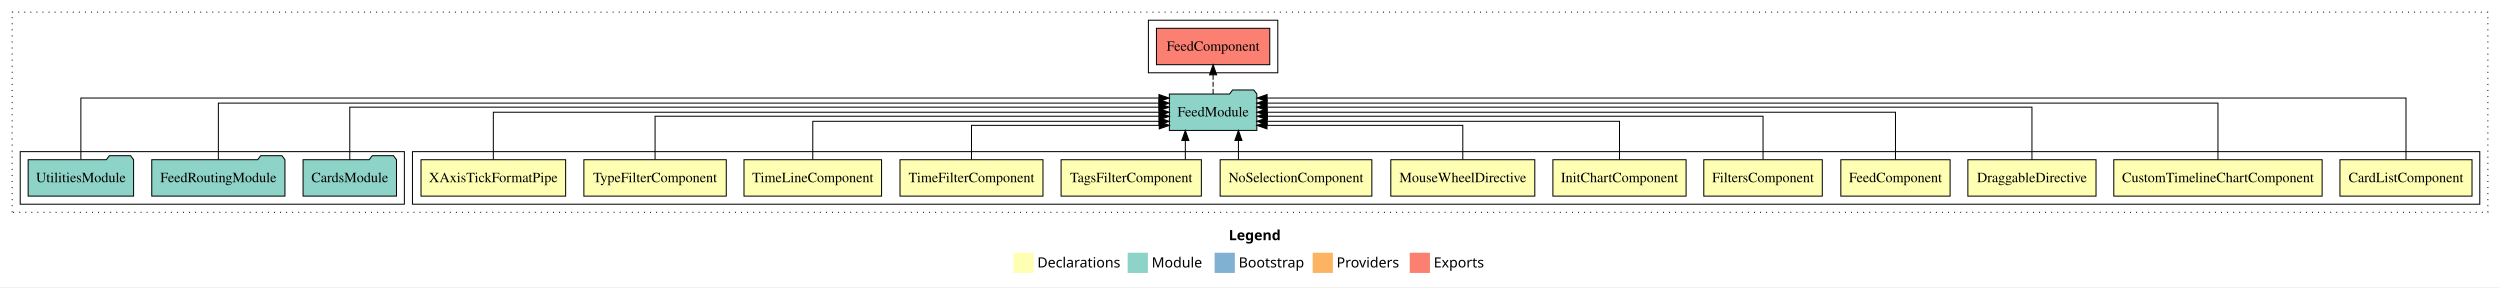
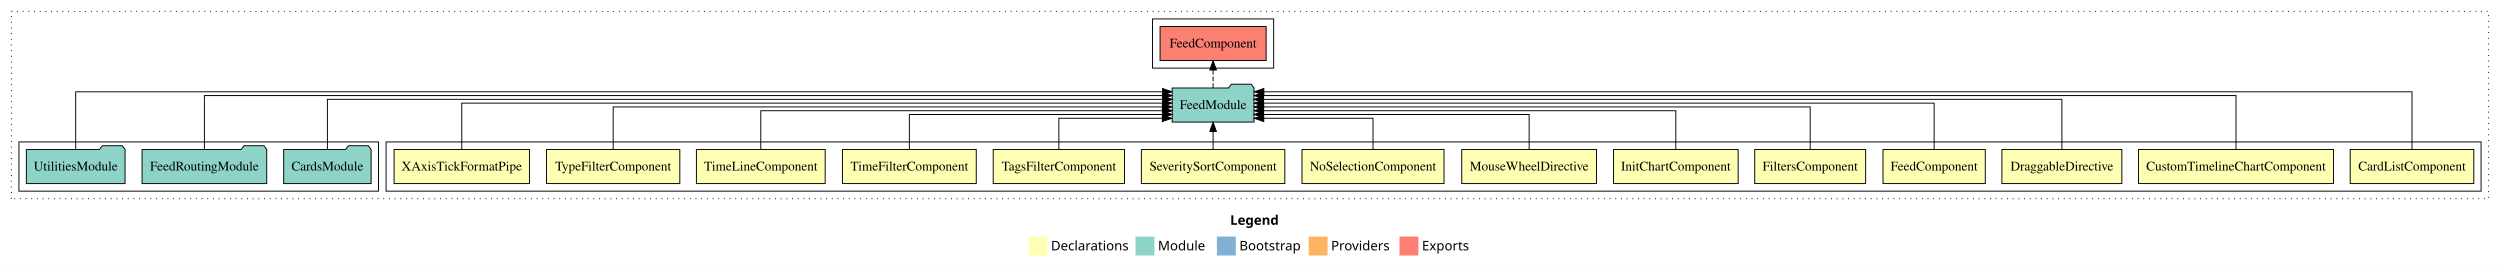
- <svg xmlns="http://www.w3.org/2000/svg" width="2473pt" height="284pt" viewBox="0.00 0.00 2473.00 284.00">
+ <svg xmlns="http://www.w3.org/2000/svg" width="2642pt" height="284pt" viewBox="0.00 0.00 2642.00 284.00">
  <g id="graph0" class="graph" transform="scale(1 1) rotate(0) translate(4 280)">
-     <polygon fill="#ffffff" stroke="transparent" points="-4,4 -4,-280 2469,-280 2469,4 -4,4" />
-     <text text-anchor="start" x="1211.509" y="-42.4" font-family="sans-serif" font-weight="bold" font-size="14.00" fill="#000000">Legend</text>
-     <polygon fill="#ffffb3" stroke="transparent" points="998.5,-10 998.5,-30 1018.5,-30 1018.5,-10 998.5,-10" />
-     <text text-anchor="start" x="1022.129" y="-15.4" font-family="sans-serif" font-size="14.00" fill="#000000">  Declarations</text>
-     <polygon fill="#8dd3c7" stroke="transparent" points="1111.5,-10 1111.5,-30 1131.5,-30 1131.5,-10 1111.5,-10" />
-     <text text-anchor="start" x="1135.225" y="-15.4" font-family="sans-serif" font-size="14.00" fill="#000000">  Module</text>
-     <polygon fill="#80b1d3" stroke="transparent" points="1197.5,-10 1197.5,-30 1217.5,-30 1217.5,-10 1197.5,-10" />
-     <text text-anchor="start" x="1221.281" y="-15.4" font-family="sans-serif" font-size="14.00" fill="#000000">  Bootstrap</text>
-     <polygon fill="#fdb462" stroke="transparent" points="1294.5,-10 1294.5,-30 1314.5,-30 1314.5,-10 1294.5,-10" />
-     <text text-anchor="start" x="1318.173" y="-15.4" font-family="sans-serif" font-size="14.00" fill="#000000">  Providers</text>
-     <polygon fill="#fb8072" stroke="transparent" points="1390.5,-10 1390.5,-30 1410.5,-30 1410.5,-10 1390.5,-10" />
-     <text text-anchor="start" x="1414.226" y="-15.4" font-family="sans-serif" font-size="14.00" fill="#000000">  Exports</text>
+     <polygon fill="#ffffff" stroke="transparent" points="-4,4 -4,-280 2638,-280 2638,4 -4,4" />
+     <text text-anchor="start" x="1296.009" y="-42.4" font-family="sans-serif" font-weight="bold" font-size="14.00" fill="#000000">Legend</text>
+     <polygon fill="#ffffb3" stroke="transparent" points="1083,-10 1083,-30 1103,-30 1103,-10 1083,-10" />
+     <text text-anchor="start" x="1106.629" y="-15.4" font-family="sans-serif" font-size="14.00" fill="#000000">  Declarations</text>
+     <polygon fill="#8dd3c7" stroke="transparent" points="1196,-10 1196,-30 1216,-30 1216,-10 1196,-10" />
+     <text text-anchor="start" x="1219.725" y="-15.4" font-family="sans-serif" font-size="14.00" fill="#000000">  Module</text>
+     <polygon fill="#80b1d3" stroke="transparent" points="1282,-10 1282,-30 1302,-30 1302,-10 1282,-10" />
+     <text text-anchor="start" x="1305.781" y="-15.4" font-family="sans-serif" font-size="14.00" fill="#000000">  Bootstrap</text>
+     <polygon fill="#fdb462" stroke="transparent" points="1379,-10 1379,-30 1399,-30 1399,-10 1379,-10" />
+     <text text-anchor="start" x="1402.673" y="-15.4" font-family="sans-serif" font-size="14.00" fill="#000000">  Providers</text>
+     <polygon fill="#fb8072" stroke="transparent" points="1475,-10 1475,-30 1495,-30 1495,-10 1475,-10" />
+     <text text-anchor="start" x="1498.726" y="-15.4" font-family="sans-serif" font-size="14.00" fill="#000000">  Exports</text>
    <g id="clust1" class="cluster">
-       <polygon fill="none" stroke="#000000" stroke-dasharray="1,5" points="8,-70 8,-268 2457,-268 2457,-70 8,-70" />
+       <polygon fill="none" stroke="#000000" stroke-dasharray="1,5" points="8,-70 8,-268 2626,-268 2626,-70 8,-70" />
    </g>
    <g id="clust2" class="cluster">
-       <polygon fill="none" stroke="#000000" points="404,-78 404,-130 2449,-130 2449,-78 404,-78" />
+       <polygon fill="none" stroke="#000000" points="404,-78 404,-130 2618,-130 2618,-78 404,-78" />
    </g>
-     <g id="clust16" class="cluster">
+     <g id="clust17" class="cluster">
      <polygon fill="none" stroke="#000000" points="16,-78 16,-130 396,-130 396,-78 16,-78" />
    </g>
-     <g id="clust17" class="cluster">
-       <polygon fill="none" stroke="#000000" points="1132,-208 1132,-260 1260,-260 1260,-208 1132,-208" />
+     <g id="clust18" class="cluster">
+       <polygon fill="none" stroke="#000000" points="1214,-208 1214,-260 1342,-260 1342,-208 1214,-208" />
    </g>
    <g id="node1" class="node">
-       <polygon fill="#ffffb3" stroke="#000000" points="2441.323,-122 2310.677,-122 2310.677,-86 2441.323,-86 2441.323,-122" />
-       <text text-anchor="middle" x="2376" y="-99.8" font-family="Times,serif" font-size="14.00" fill="#000000">CardListComponent</text>
+       <polygon fill="#ffffb3" stroke="#000000" points="2610.323,-122 2479.677,-122 2479.677,-86 2610.323,-86 2610.323,-122" />
+       <text text-anchor="middle" x="2545" y="-99.8" font-family="Times,serif" font-size="14.00" fill="#000000">CardListComponent</text>
    </g>
-     <g id="node14" class="node">
-       <polygon fill="#8dd3c7" stroke="#000000" points="1239.262,-187 1236.262,-191 1215.262,-191 1212.262,-187 1152.738,-187 1152.738,-151 1239.262,-151 1239.262,-187" />
-       <text text-anchor="middle" x="1196" y="-164.8" font-family="Times,serif" font-size="14.00" fill="#000000">FeedModule</text>
+     <g id="node15" class="node">
+       <polygon fill="#8dd3c7" stroke="#000000" points="1321.262,-187 1318.262,-191 1297.262,-191 1294.262,-187 1234.738,-187 1234.738,-151 1321.262,-151 1321.262,-187" />
+       <text text-anchor="middle" x="1278" y="-164.8" font-family="Times,serif" font-size="14.00" fill="#000000">FeedModule</text>
    </g>
    <g id="edge1" class="edge">
-       <path fill="none" stroke="#000000" d="M2376,-122.323C2376,-145.66 2376,-183 2376,-183 2376,-183 1249.396,-183 1249.396,-183" />
-       <polygon fill="#000000" stroke="#000000" points="1249.396,-179.5 1239.396,-183 1249.396,-186.5 1249.396,-179.5" />
+       <path fill="none" stroke="#000000" d="M2545,-122.323C2545,-145.66 2545,-183 2545,-183 2545,-183 1331.613,-183 1331.613,-183" />
+       <polygon fill="#000000" stroke="#000000" points="1331.613,-179.5 1321.613,-183 1331.613,-186.5 1331.613,-179.5" />
    </g>
    <g id="node2" class="node">
-       <polygon fill="#ffffb3" stroke="#000000" points="2293.042,-122 2086.958,-122 2086.958,-86 2293.042,-86 2293.042,-122" />
-       <text text-anchor="middle" x="2190" y="-99.8" font-family="Times,serif" font-size="14.00" fill="#000000">CustomTimelineChartComponent</text>
+       <polygon fill="#ffffb3" stroke="#000000" points="2462.042,-122 2255.958,-122 2255.958,-86 2462.042,-86 2462.042,-122" />
+       <text text-anchor="middle" x="2359" y="-99.8" font-family="Times,serif" font-size="14.00" fill="#000000">CustomTimelineChartComponent</text>
    </g>
    <g id="edge2" class="edge">
-       <path fill="none" stroke="#000000" d="M2190,-122.292C2190,-144.206 2190,-178 2190,-178 2190,-178 1249.35,-178 1249.35,-178" />
-       <polygon fill="#000000" stroke="#000000" points="1249.35,-174.5 1239.35,-178 1249.35,-181.5 1249.35,-174.5" />
+       <path fill="none" stroke="#000000" d="M2359,-122.155C2359,-144.352 2359,-179 2359,-179 2359,-179 1331.379,-179 1331.379,-179" />
+       <polygon fill="#000000" stroke="#000000" points="1331.379,-175.5 1321.379,-179 1331.379,-182.5 1331.379,-175.5" />
    </g>
    <g id="node3" class="node">
-       <polygon fill="#ffffb3" stroke="#000000" points="2069.385,-122 1942.615,-122 1942.615,-86 2069.385,-86 2069.385,-122" />
-       <text text-anchor="middle" x="2006" y="-99.8" font-family="Times,serif" font-size="14.00" fill="#000000">DraggableDirective</text>
+       <polygon fill="#ffffb3" stroke="#000000" points="2238.385,-122 2111.615,-122 2111.615,-86 2238.385,-86 2238.385,-122" />
+       <text text-anchor="middle" x="2175" y="-99.8" font-family="Times,serif" font-size="14.00" fill="#000000">DraggableDirective</text>
    </g>
    <g id="edge3" class="edge">
-       <path fill="none" stroke="#000000" d="M2006,-122.027C2006,-142.767 2006,-174 2006,-174 2006,-174 1249.263,-174 1249.263,-174" />
-       <polygon fill="#000000" stroke="#000000" points="1249.263,-170.5 1239.263,-174 1249.263,-177.5 1249.263,-170.5" />
+       <path fill="none" stroke="#000000" d="M2175,-122.284C2175,-143.321 2175,-175 2175,-175 2175,-175 1331.264,-175 1331.264,-175" />
+       <polygon fill="#000000" stroke="#000000" points="1331.264,-171.5 1321.264,-175 1331.264,-178.5 1331.264,-171.5" />
    </g>
    <g id="node4" class="node">
-       <polygon fill="#ffffb3" stroke="#000000" points="1925.045,-122 1816.955,-122 1816.955,-86 1925.045,-86 1925.045,-122" />
-       <text text-anchor="middle" x="1871" y="-99.8" font-family="Times,serif" font-size="14.00" fill="#000000">FeedComponent</text>
+       <polygon fill="#ffffb3" stroke="#000000" points="2094.045,-122 1985.955,-122 1985.955,-86 2094.045,-86 2094.045,-122" />
+       <text text-anchor="middle" x="2040" y="-99.8" font-family="Times,serif" font-size="14.00" fill="#000000">FeedComponent</text>
    </g>
    <g id="edge4" class="edge">
-       <path fill="none" stroke="#000000" d="M1871,-122.106C1871,-141.339 1871,-169 1871,-169 1871,-169 1249.509,-169 1249.509,-169" />
-       <polygon fill="#000000" stroke="#000000" points="1249.509,-165.5 1239.509,-169 1249.509,-172.5 1249.509,-165.5" />
+       <path fill="none" stroke="#000000" d="M2040,-122.308C2040,-142.145 2040,-171 2040,-171 2040,-171 1331.428,-171 1331.428,-171" />
+       <polygon fill="#000000" stroke="#000000" points="1331.428,-167.5 1321.428,-171 1331.428,-174.5 1331.428,-167.5" />
    </g>
    <g id="node5" class="node">
-       <polygon fill="#ffffb3" stroke="#000000" points="1798.607,-122 1681.393,-122 1681.393,-86 1798.607,-86 1798.607,-122" />
-       <text text-anchor="middle" x="1740" y="-99.8" font-family="Times,serif" font-size="14.00" fill="#000000">FiltersComponent</text>
+       <polygon fill="#ffffb3" stroke="#000000" points="1967.607,-122 1850.393,-122 1850.393,-86 1967.607,-86 1967.607,-122" />
+       <text text-anchor="middle" x="1909" y="-99.8" font-family="Times,serif" font-size="14.00" fill="#000000">FiltersComponent</text>
    </g>
    <g id="edge5" class="edge">
-       <path fill="none" stroke="#000000" d="M1740,-122.302C1740,-140.27 1740,-165 1740,-165 1740,-165 1249.598,-165 1249.598,-165" />
-       <polygon fill="#000000" stroke="#000000" points="1249.598,-161.5 1239.598,-165 1249.598,-168.5 1249.598,-161.5" />
+       <path fill="none" stroke="#000000" d="M1909,-122.222C1909,-140.828 1909,-167 1909,-167 1909,-167 1331.371,-167 1331.371,-167" />
+       <polygon fill="#000000" stroke="#000000" points="1331.371,-163.5 1321.371,-167 1331.371,-170.5 1331.371,-163.5" />
    </g>
    <g id="node6" class="node">
-       <polygon fill="#ffffb3" stroke="#000000" points="1663.877,-122 1532.123,-122 1532.123,-86 1663.877,-86 1663.877,-122" />
-       <text text-anchor="middle" x="1598" y="-99.8" font-family="Times,serif" font-size="14.00" fill="#000000">InitChartComponent</text>
+       <polygon fill="#ffffb3" stroke="#000000" points="1832.877,-122 1701.123,-122 1701.123,-86 1832.877,-86 1832.877,-122" />
+       <text text-anchor="middle" x="1767" y="-99.8" font-family="Times,serif" font-size="14.00" fill="#000000">InitChartComponent</text>
    </g>
    <g id="edge6" class="edge">
-       <path fill="none" stroke="#000000" d="M1598,-122.027C1598,-138.398 1598,-160 1598,-160 1598,-160 1249.403,-160 1249.403,-160" />
-       <polygon fill="#000000" stroke="#000000" points="1249.403,-156.5 1239.403,-160 1249.403,-163.5 1249.403,-156.5" />
+       <path fill="none" stroke="#000000" d="M1767,-122.022C1767,-139.373 1767,-163 1767,-163 1767,-163 1331.396,-163 1331.396,-163" />
+       <polygon fill="#000000" stroke="#000000" points="1331.396,-159.5 1321.396,-163 1331.396,-166.5 1331.396,-159.5" />
    </g>
    <g id="node7" class="node">
-       <polygon fill="#ffffb3" stroke="#000000" points="1514.221,-122 1371.779,-122 1371.779,-86 1514.221,-86 1514.221,-122" />
-       <text text-anchor="middle" x="1443" y="-99.8" font-family="Times,serif" font-size="14.00" fill="#000000">MouseWheelDirective</text>
+       <polygon fill="#ffffb3" stroke="#000000" points="1683.221,-122 1540.779,-122 1540.779,-86 1683.221,-86 1683.221,-122" />
+       <text text-anchor="middle" x="1612" y="-99.8" font-family="Times,serif" font-size="14.00" fill="#000000">MouseWheelDirective</text>
    </g>
    <g id="edge7" class="edge">
-       <path fill="none" stroke="#000000" d="M1443,-122.187C1443,-137.182 1443,-156 1443,-156 1443,-156 1249.307,-156 1249.307,-156" />
-       <polygon fill="#000000" stroke="#000000" points="1249.307,-152.5 1239.307,-156 1249.307,-159.5 1249.307,-152.5" />
+       <path fill="none" stroke="#000000" d="M1612,-122.009C1612,-138.049 1612,-159 1612,-159 1612,-159 1331.322,-159 1331.322,-159" />
+       <polygon fill="#000000" stroke="#000000" points="1331.322,-155.5 1321.322,-159 1331.322,-162.5 1331.322,-155.5" />
    </g>
    <g id="node8" class="node">
-       <polygon fill="#ffffb3" stroke="#000000" points="1353.038,-122 1202.962,-122 1202.962,-86 1353.038,-86 1353.038,-122" />
-       <text text-anchor="middle" x="1278" y="-99.8" font-family="Times,serif" font-size="14.00" fill="#000000">NoSelectionComponent</text>
+       <polygon fill="#ffffb3" stroke="#000000" points="1522.038,-122 1371.962,-122 1371.962,-86 1522.038,-86 1522.038,-122" />
+       <text text-anchor="middle" x="1447" y="-99.8" font-family="Times,serif" font-size="14.00" fill="#000000">NoSelectionComponent</text>
    </g>
    <g id="edge8" class="edge">
-       <path fill="none" stroke="#000000" d="M1221.056,-122.106C1221.056,-122.106 1221.056,-140.991 1221.056,-140.991" />
-       <polygon fill="#000000" stroke="#000000" points="1217.556,-140.991 1221.056,-150.991 1224.556,-140.991 1217.556,-140.991" />
+       <path fill="none" stroke="#000000" d="M1447,-122.124C1447,-136.783 1447,-155 1447,-155 1447,-155 1331.522,-155 1331.522,-155" />
+       <polygon fill="#000000" stroke="#000000" points="1331.522,-151.5 1321.522,-155 1331.522,-158.5 1331.522,-151.5" />
    </g>
    <g id="node9" class="node">
+       <polygon fill="#ffffb3" stroke="#000000" points="1353.82,-122 1202.18,-122 1202.18,-86 1353.82,-86 1353.82,-122" />
+       <text text-anchor="middle" x="1278" y="-99.8" font-family="Times,serif" font-size="14.00" fill="#000000">SeveritySortComponent</text>
+     </g>
+     <g id="edge9" class="edge">
+       <path fill="none" stroke="#000000" d="M1278,-122.106C1278,-122.106 1278,-140.991 1278,-140.991" />
+       <polygon fill="#000000" stroke="#000000" points="1274.5,-140.991 1278,-150.991 1281.5,-140.991 1274.5,-140.991" />
+     </g>
+     <g id="node10" class="node">
      <polygon fill="#ffffb3" stroke="#000000" points="1184.374,-122 1045.626,-122 1045.626,-86 1184.374,-86 1184.374,-122" />
      <text text-anchor="middle" x="1115" y="-99.8" font-family="Times,serif" font-size="14.00" fill="#000000">TagsFilterComponent</text>
    </g>
-     <g id="edge9" class="edge">
-       <path fill="none" stroke="#000000" d="M1168.528,-122.106C1168.528,-122.106 1168.528,-140.991 1168.528,-140.991" />
-       <polygon fill="#000000" stroke="#000000" points="1165.028,-140.991 1168.528,-150.991 1172.028,-140.991 1165.028,-140.991" />
+     <g id="edge10" class="edge">
+       <path fill="none" stroke="#000000" d="M1115,-122.124C1115,-136.783 1115,-155 1115,-155 1115,-155 1224.319,-155 1224.319,-155" />
+       <polygon fill="#000000" stroke="#000000" points="1224.319,-158.5 1234.319,-155 1224.319,-151.5 1224.319,-158.5" />
    </g>
-     <g id="node10" class="node">
+     <g id="node11" class="node">
      <polygon fill="#ffffb3" stroke="#000000" points="1027.711,-122 886.289,-122 886.289,-86 1027.711,-86 1027.711,-122" />
      <text text-anchor="middle" x="957" y="-99.8" font-family="Times,serif" font-size="14.00" fill="#000000">TimeFilterComponent</text>
    </g>
-     <g id="edge10" class="edge">
-       <path fill="none" stroke="#000000" d="M957,-122.187C957,-137.182 957,-156 957,-156 957,-156 1142.719,-156 1142.719,-156" />
-       <polygon fill="#000000" stroke="#000000" points="1142.719,-159.5 1152.719,-156 1142.719,-152.5 1142.719,-159.5" />
+     <g id="edge11" class="edge">
+       <path fill="none" stroke="#000000" d="M957,-122.009C957,-138.049 957,-159 957,-159 957,-159 1224.708,-159 1224.708,-159" />
+       <polygon fill="#000000" stroke="#000000" points="1224.708,-162.5 1234.708,-159 1224.708,-155.5 1224.708,-162.5" />
    </g>
-     <g id="node11" class="node">
+     <g id="node12" class="node">
      <polygon fill="#ffffb3" stroke="#000000" points="868.039,-122 731.961,-122 731.961,-86 868.039,-86 868.039,-122" />
      <text text-anchor="middle" x="800" y="-99.8" font-family="Times,serif" font-size="14.00" fill="#000000">TimeLineComponent</text>
    </g>
-     <g id="edge11" class="edge">
-       <path fill="none" stroke="#000000" d="M800,-122.027C800,-138.398 800,-160 800,-160 800,-160 1142.488,-160 1142.488,-160" />
-       <polygon fill="#000000" stroke="#000000" points="1142.488,-163.5 1152.488,-160 1142.488,-156.5 1142.488,-163.5" />
+     <g id="edge12" class="edge">
+       <path fill="none" stroke="#000000" d="M800,-122.022C800,-139.373 800,-163 800,-163 800,-163 1224.738,-163 1224.738,-163" />
+       <polygon fill="#000000" stroke="#000000" points="1224.738,-166.5 1234.738,-163 1224.738,-159.5 1224.738,-166.5" />
    </g>
-     <g id="node12" class="node">
+     <g id="node13" class="node">
      <polygon fill="#ffffb3" stroke="#000000" points="714.43,-122 573.57,-122 573.57,-86 714.43,-86 714.43,-122" />
      <text text-anchor="middle" x="644" y="-99.8" font-family="Times,serif" font-size="14.00" fill="#000000">TypeFilterComponent</text>
    </g>
-     <g id="edge12" class="edge">
-       <path fill="none" stroke="#000000" d="M644,-122.302C644,-140.27 644,-165 644,-165 644,-165 1142.686,-165 1142.686,-165" />
-       <polygon fill="#000000" stroke="#000000" points="1142.686,-168.5 1152.686,-165 1142.686,-161.5 1142.686,-168.5" />
+     <g id="edge13" class="edge">
+       <path fill="none" stroke="#000000" d="M644,-122.222C644,-140.828 644,-167 644,-167 644,-167 1224.423,-167 1224.423,-167" />
+       <polygon fill="#000000" stroke="#000000" points="1224.423,-170.5 1234.423,-167 1224.423,-163.5 1224.423,-170.5" />
    </g>
-     <g id="node13" class="node">
+     <g id="node14" class="node">
      <polygon fill="#ffffb3" stroke="#000000" points="555.534,-122 412.466,-122 412.466,-86 555.534,-86 555.534,-122" />
      <text text-anchor="middle" x="484" y="-99.8" font-family="Times,serif" font-size="14.00" fill="#000000">XAxisTickFormatPipe</text>
    </g>
-     <g id="edge13" class="edge">
-       <path fill="none" stroke="#000000" d="M484,-122.106C484,-141.339 484,-169 484,-169 484,-169 1142.533,-169 1142.533,-169" />
-       <polygon fill="#000000" stroke="#000000" points="1142.533,-172.5 1152.533,-169 1142.533,-165.5 1142.533,-172.5" />
+     <g id="edge14" class="edge">
+       <path fill="none" stroke="#000000" d="M484,-122.308C484,-142.145 484,-171 484,-171 484,-171 1224.464,-171 1224.464,-171" />
+       <polygon fill="#000000" stroke="#000000" points="1224.464,-174.5 1234.464,-171 1224.464,-167.5 1224.464,-174.5" />
    </g>
-     <g id="node18" class="node">
-       <polygon fill="#fb8072" stroke="#000000" points="1252.044,-252 1139.956,-252 1139.956,-216 1252.044,-216 1252.044,-252" />
-       <text text-anchor="middle" x="1196" y="-229.8" font-family="Times,serif" font-size="14.00" fill="#000000">FeedComponent </text>
+     <g id="node19" class="node">
+       <polygon fill="#fb8072" stroke="#000000" points="1334.044,-252 1221.956,-252 1221.956,-216 1334.044,-216 1334.044,-252" />
+       <text text-anchor="middle" x="1278" y="-229.8" font-family="Times,serif" font-size="14.00" fill="#000000">FeedComponent </text>
    </g>
-     <g id="edge17" class="edge">
-       <path fill="none" stroke="#000000" stroke-dasharray="5,2" d="M1196,-187.106C1196,-187.106 1196,-205.991 1196,-205.991" />
-       <polygon fill="#000000" stroke="#000000" points="1192.5,-205.991 1196,-215.991 1199.5,-205.991 1192.5,-205.991" />
+     <g id="edge18" class="edge">
+       <path fill="none" stroke="#000000" stroke-dasharray="5,2" d="M1278,-187.106C1278,-187.106 1278,-205.991 1278,-205.991" />
+       <polygon fill="#000000" stroke="#000000" points="1274.5,-205.991 1278,-215.991 1281.5,-205.991 1274.5,-205.991" />
    </g>
-     <g id="node15" class="node">
+     <g id="node16" class="node">
      <polygon fill="#8dd3c7" stroke="#000000" points="388.206,-122 385.206,-126 364.206,-126 361.206,-122 295.794,-122 295.794,-86 388.206,-86 388.206,-122" />
      <text text-anchor="middle" x="342" y="-99.8" font-family="Times,serif" font-size="14.00" fill="#000000">CardsModule</text>
    </g>
-     <g id="edge14" class="edge">
-       <path fill="none" stroke="#000000" d="M342,-122.027C342,-142.767 342,-174 342,-174 342,-174 1142.476,-174 1142.476,-174" />
-       <polygon fill="#000000" stroke="#000000" points="1142.476,-177.5 1152.476,-174 1142.476,-170.5 1142.476,-177.5" />
+     <g id="edge15" class="edge">
+       <path fill="none" stroke="#000000" d="M342,-122.284C342,-143.321 342,-175 342,-175 342,-175 1224.732,-175 1224.732,-175" />
+       <polygon fill="#000000" stroke="#000000" points="1224.732,-178.5 1234.732,-175 1224.732,-171.5 1224.732,-178.5" />
    </g>
-     <g id="node16" class="node">
+     <g id="node17" class="node">
      <polygon fill="#8dd3c7" stroke="#000000" points="277.88,-122 274.88,-126 253.88,-126 250.88,-122 146.12,-122 146.12,-86 277.88,-86 277.88,-122" />
      <text text-anchor="middle" x="212" y="-99.8" font-family="Times,serif" font-size="14.00" fill="#000000">FeedRoutingModule</text>
    </g>
-     <g id="edge15" class="edge">
-       <path fill="none" stroke="#000000" d="M212,-122.292C212,-144.206 212,-178 212,-178 212,-178 1142.449,-178 1142.449,-178" />
-       <polygon fill="#000000" stroke="#000000" points="1142.449,-181.5 1152.449,-178 1142.449,-174.5 1142.449,-181.5" />
+     <g id="edge16" class="edge">
+       <path fill="none" stroke="#000000" d="M212,-122.155C212,-144.352 212,-179 212,-179 212,-179 1224.558,-179 1224.558,-179" />
+       <polygon fill="#000000" stroke="#000000" points="1224.558,-182.5 1234.558,-179 1224.558,-175.5 1224.558,-182.5" />
    </g>
-     <g id="node17" class="node">
+     <g id="node18" class="node">
      <polygon fill="#8dd3c7" stroke="#000000" points="128.16,-122 125.16,-126 104.16,-126 101.16,-122 23.84,-122 23.84,-86 128.16,-86 128.16,-122" />
      <text text-anchor="middle" x="76" y="-99.8" font-family="Times,serif" font-size="14.00" fill="#000000">UtilitiesModule</text>
    </g>
-     <g id="edge16" class="edge">
-       <path fill="none" stroke="#000000" d="M76,-122.323C76,-145.66 76,-183 76,-183 76,-183 1142.438,-183 1142.438,-183" />
-       <polygon fill="#000000" stroke="#000000" points="1142.438,-186.5 1152.438,-183 1142.438,-179.5 1142.438,-186.5" />
+     <g id="edge17" class="edge">
+       <path fill="none" stroke="#000000" d="M76,-122.323C76,-145.66 76,-183 76,-183 76,-183 1224.51,-183 1224.51,-183" />
+       <polygon fill="#000000" stroke="#000000" points="1224.51,-186.5 1234.51,-183 1224.51,-179.5 1224.51,-186.5" />
    </g>
  </g>
</svg>
